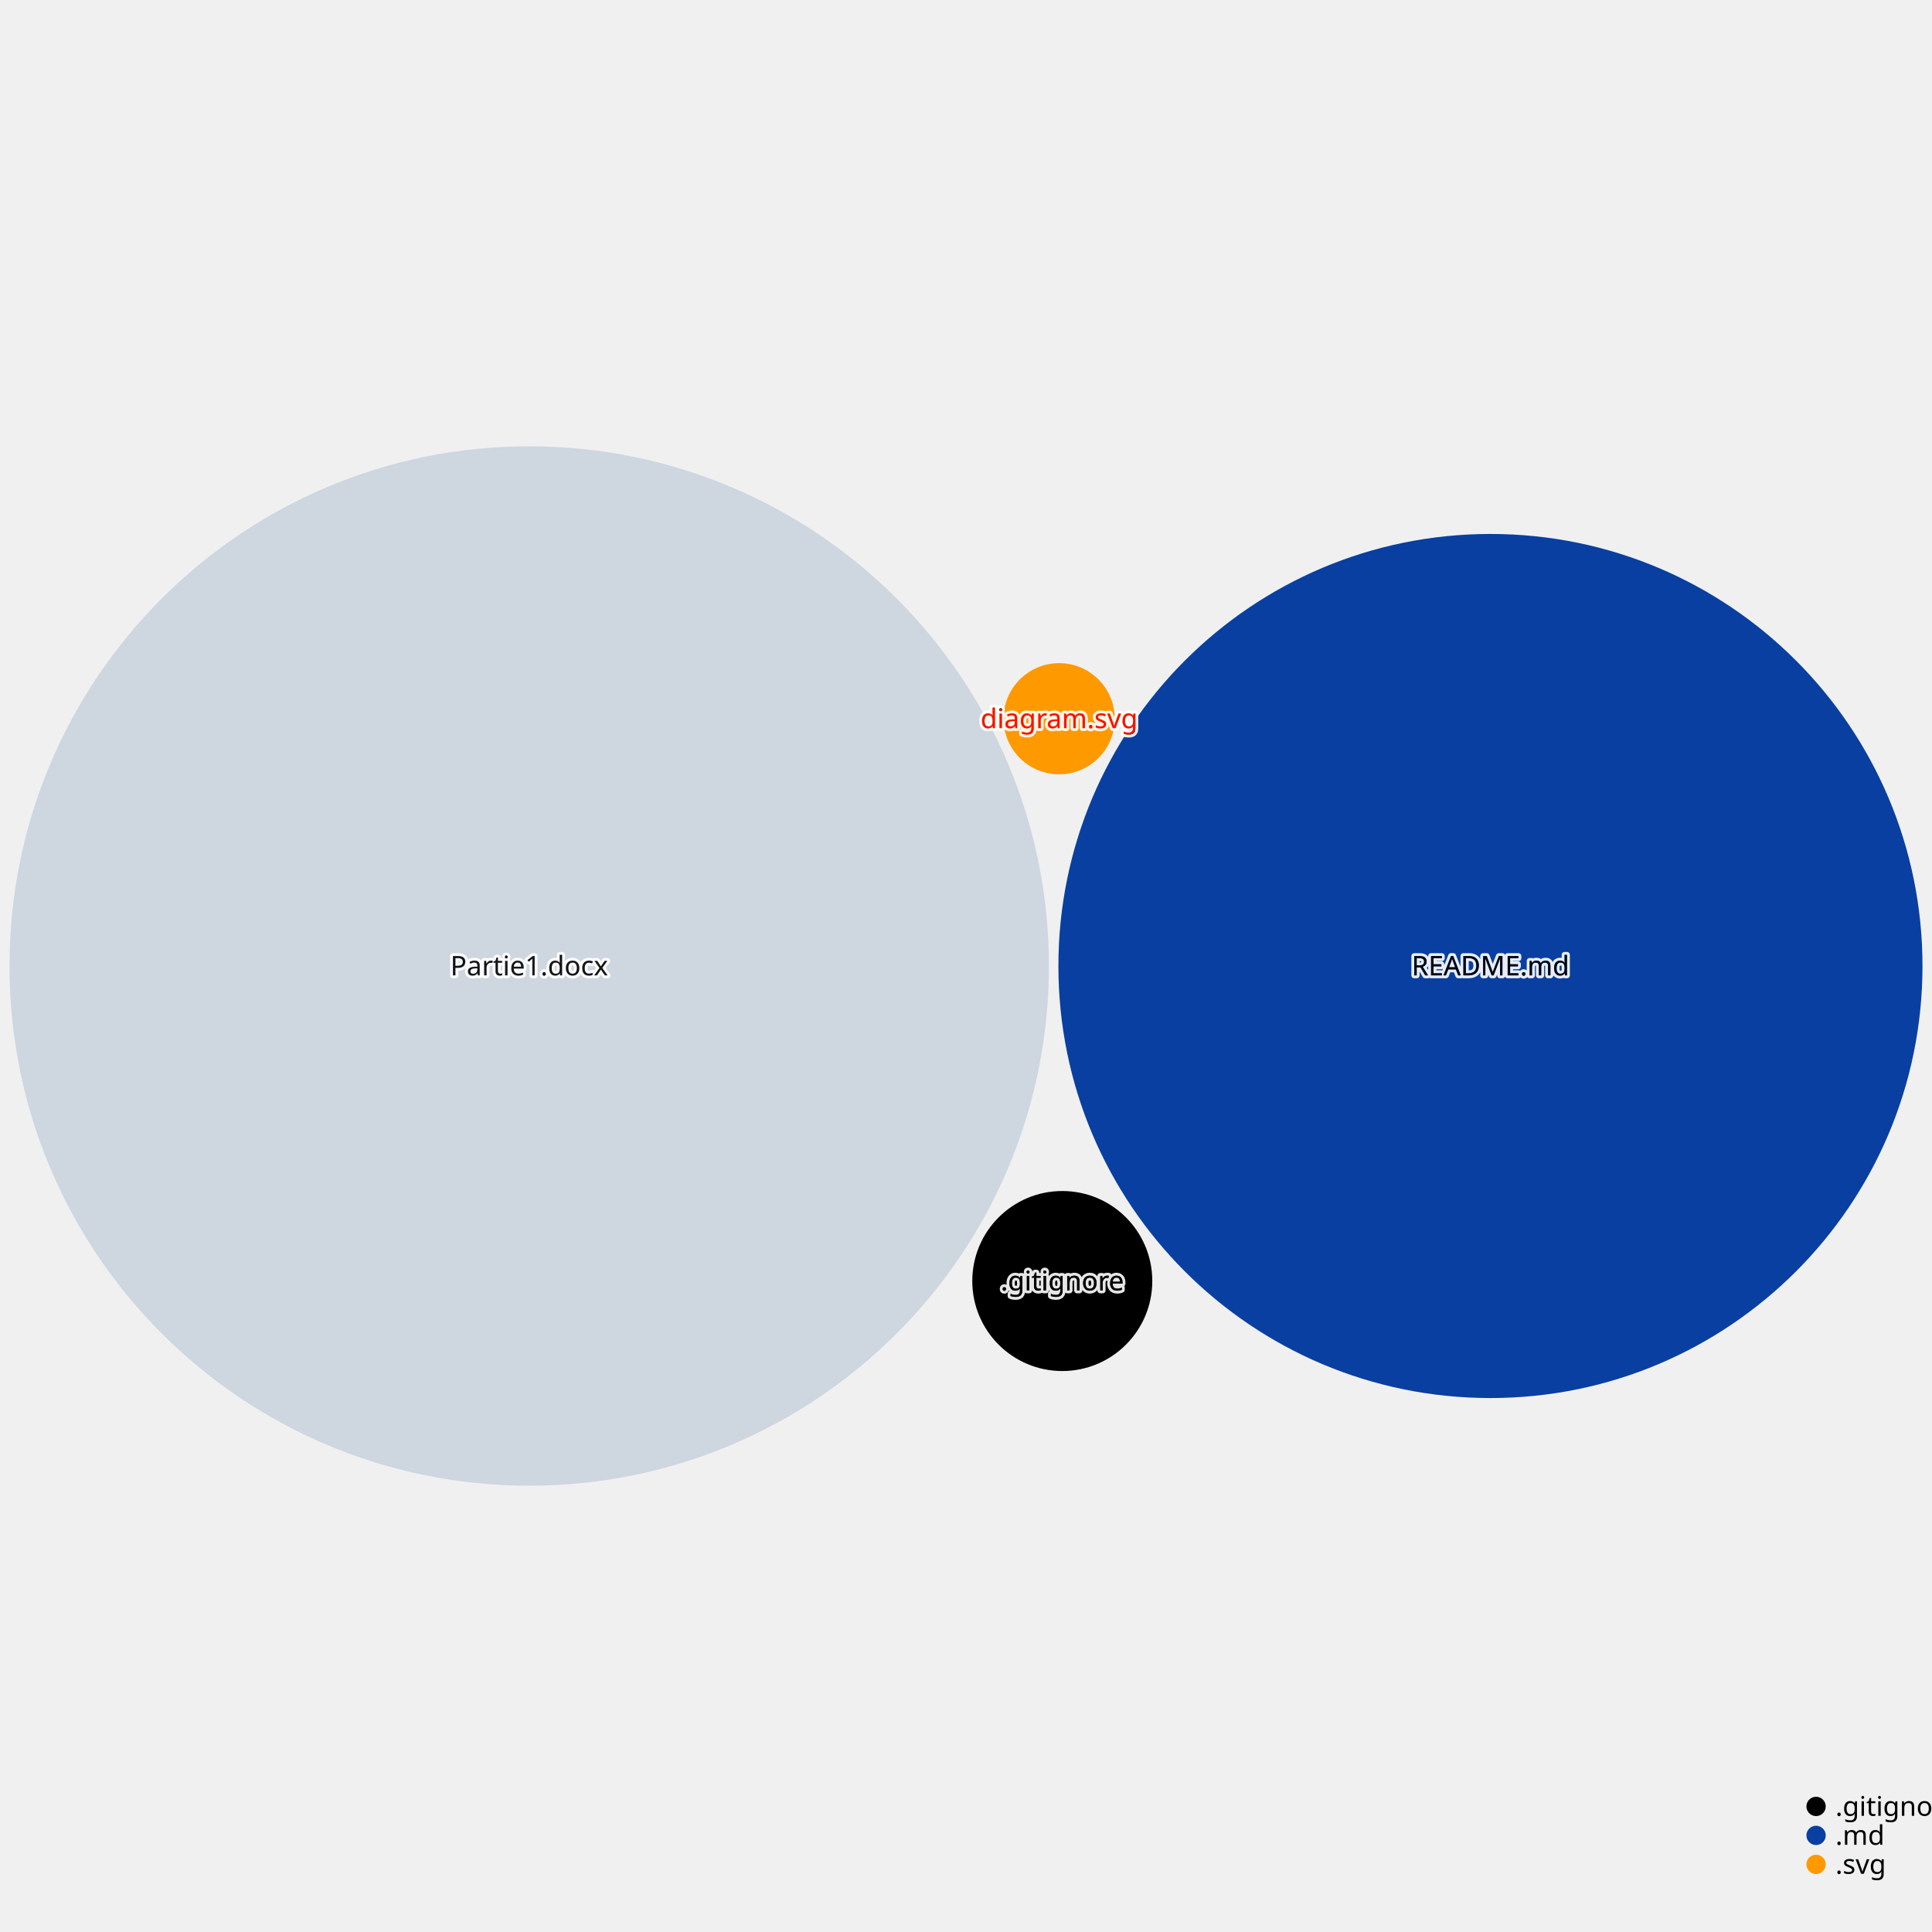
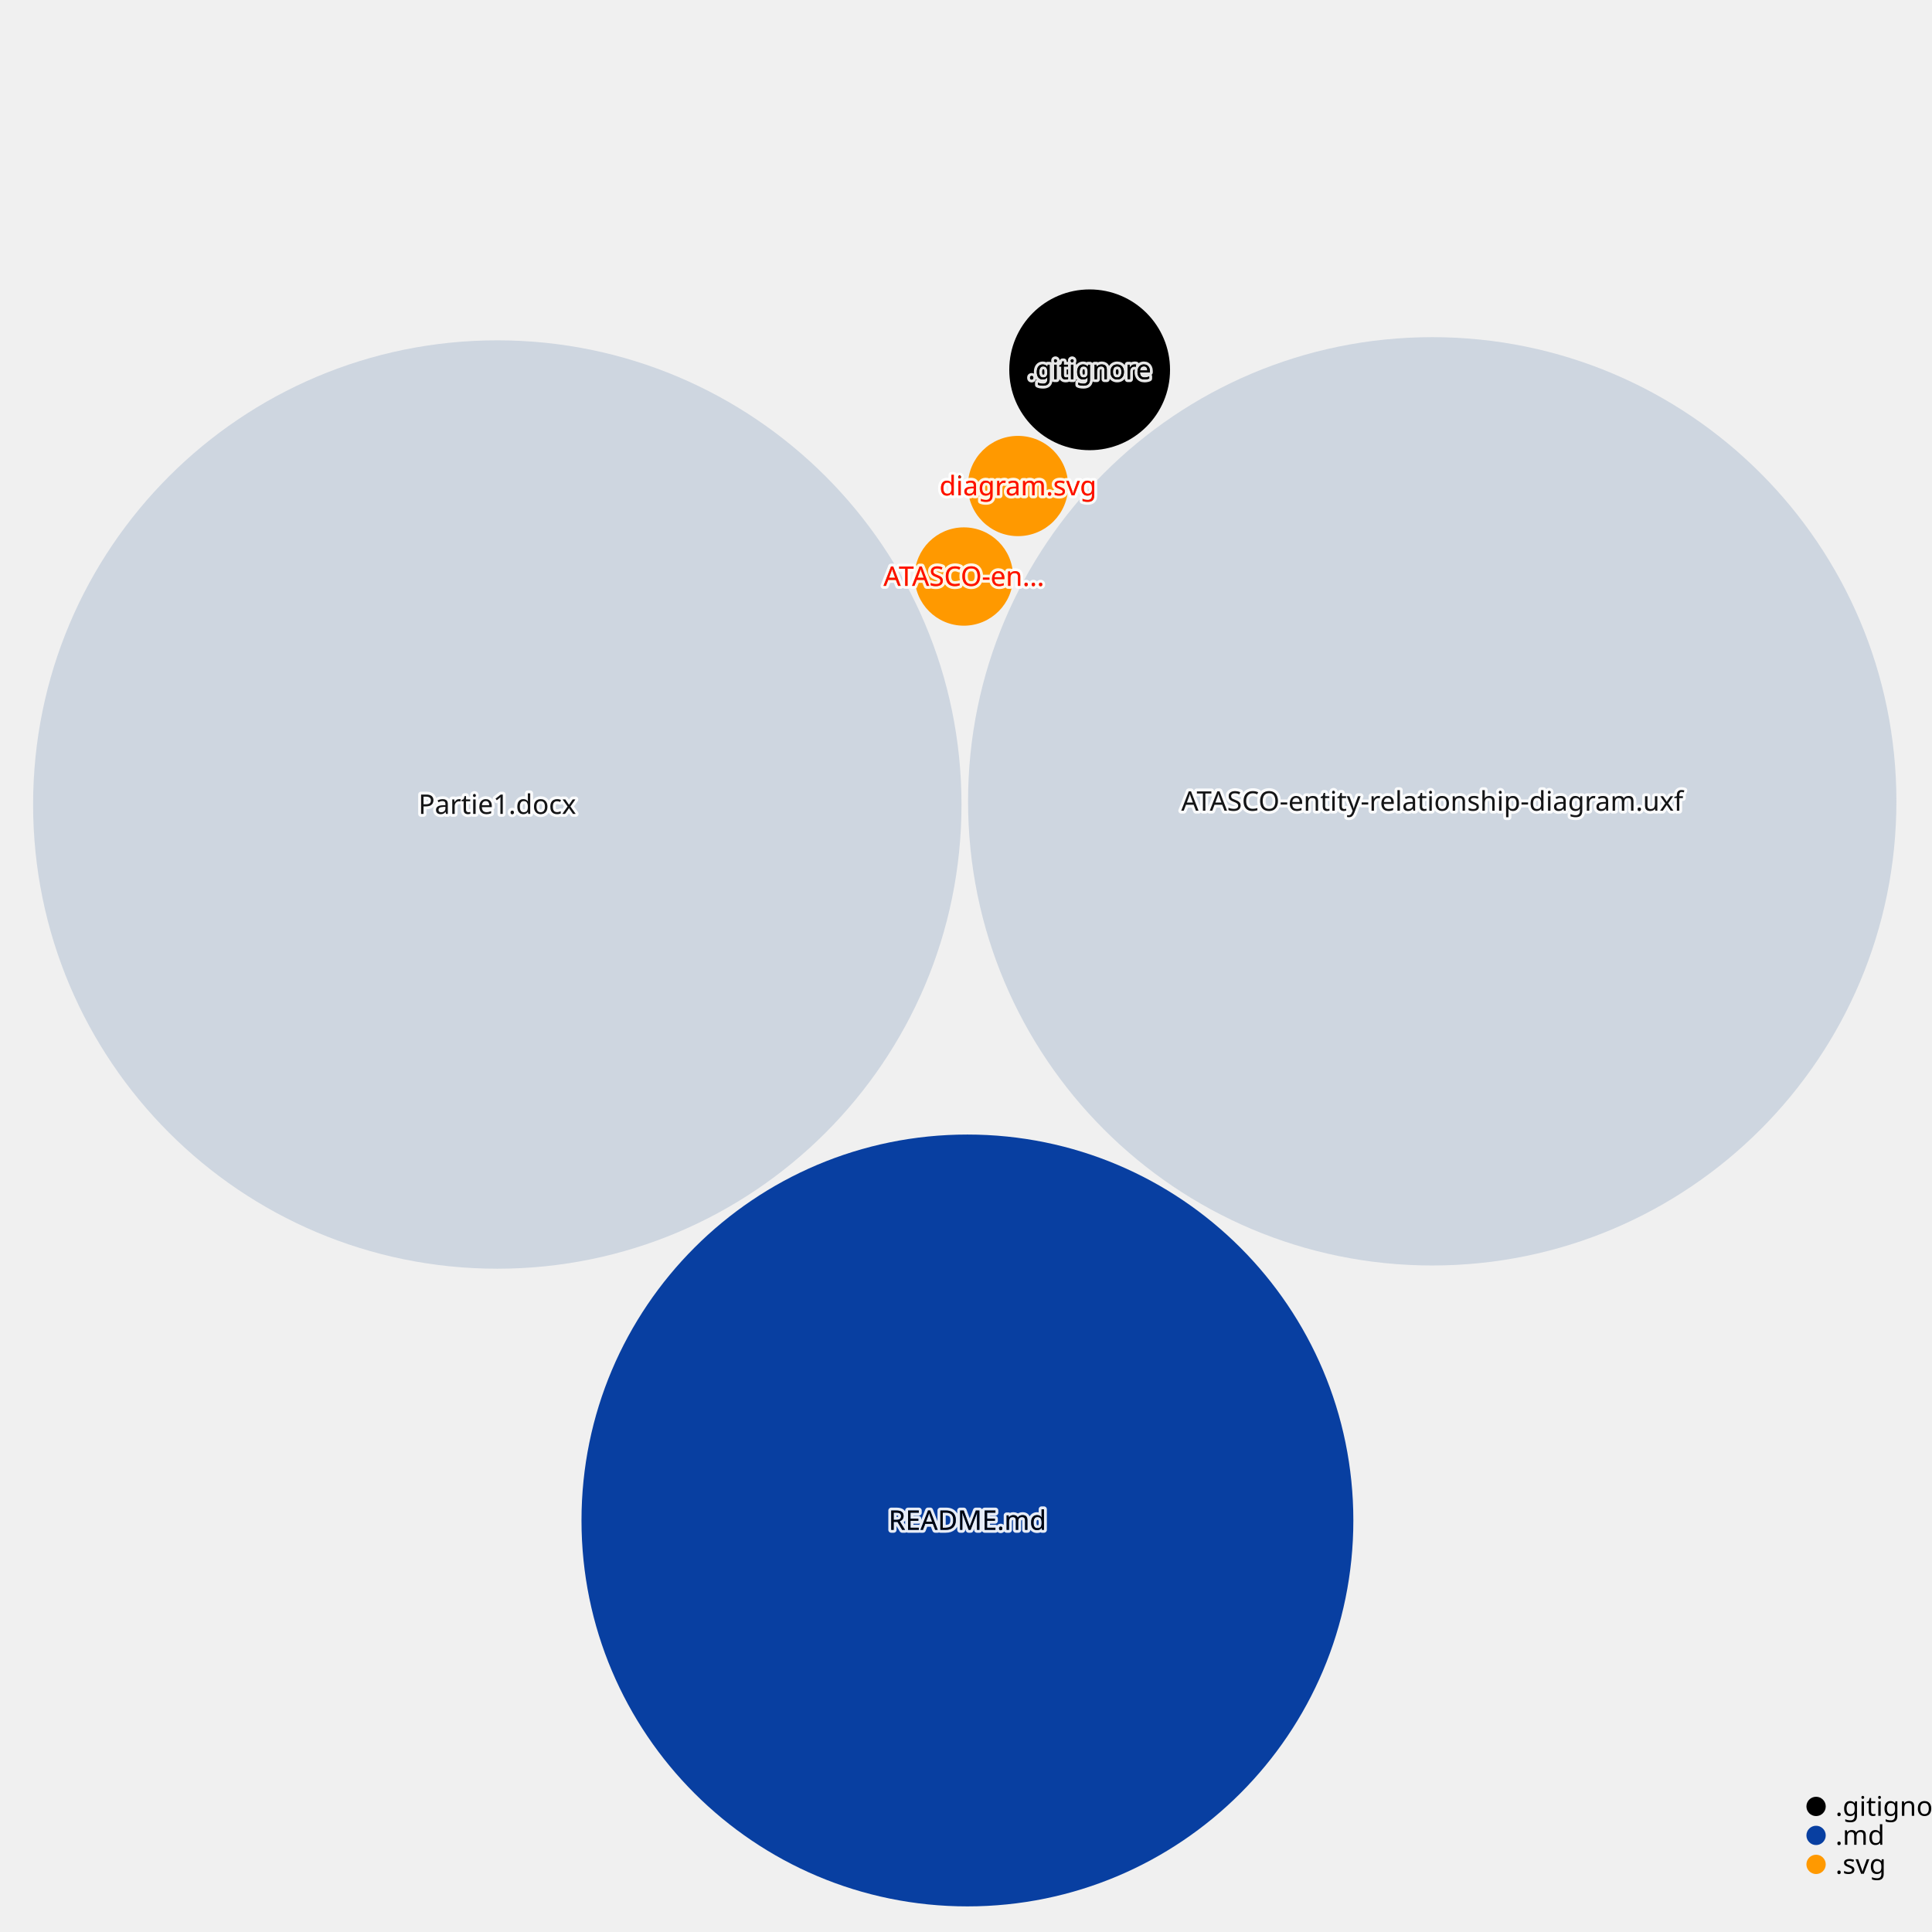
<svg xmlns="http://www.w3.org/2000/svg" width="1000" height="1000" style="background:white;font-family:sans-serif;overflow:visible">
  <defs>
    <filter id="glow" x="-50%" y="-50%" width="200%" height="200%">
      <feGaussianBlur stdDeviation="4" result="coloredBlur" />
      <feMerge>
        <feMergeNode in="coloredBlur" />
        <feMergeNode in="SourceGraphic" />
      </feMerge>
    </filter>
  </defs>
-   <g style="fill:#CED6E0;transition:transform 0s ease-out, fill 0.1s ease-out" transform="translate(273.9137, 500)">
-     <circle style="transition:all 0.5s ease-out" r="268.988" stroke-width="0" stroke="#374151" />
+   <g style="fill:#CED6E0;transition:transform 0s ease-out, fill 0.1s ease-out" transform="translate(257.4024, 416.4176)">
+     <circle style="transition:all 0.5s ease-out" r="240.266" stroke-width="0" stroke="#374151" />
  </g>
-   <g style="fill:#083fa1;transition:transform 0s ease-out, fill 0.1s ease-out" transform="translate(771.4506, 500)">
-     <circle style="transition:all 0.5s ease-out" r="223.623" stroke-width="0" stroke="#374151" />
+   <g style="fill:#CED6E0;transition:transform 0s ease-out, fill 0.1s ease-out" transform="translate(741.3224, 414.7647)">
+     <circle style="transition:all 0.5s ease-out" r="240.253" stroke-width="0" stroke="#374151" />
  </g>
-   <g style="fill:#000000;transition:transform 0s ease-out, fill 0.1s ease-out" transform="translate(549.8367, 663.0567)">
-     <circle style="transition:all 0.5s ease-out" r="46.587" stroke-width="0" stroke="#374151" />
+   <g style="fill:#083fa1;transition:transform 0s ease-out, fill 0.1s ease-out" transform="translate(500.7352, 786.9907)">
+     <circle style="transition:all 0.5s ease-out" r="199.755" stroke-width="0" stroke="#374151" />
  </g>
-   <g style="fill:#ff9900;transition:transform 0s ease-out, fill 0.1s ease-out" transform="translate(548.2125, 372.0148)">
-     <circle style="transition:all 0.5s ease-out" r="28.774" stroke-width="0" stroke="#374151" />
+   <g style="fill:#000000;transition:transform 0s ease-out, fill 0.1s ease-out" transform="translate(564.0016, 191.4118)">
+     <circle style="transition:all 0.5s ease-out" r="41.608" stroke-width="0" stroke="#374151" />
  </g>
-   <g style="fill:#CED6E0;transition:transform 0s ease-out" transform="translate(273.9137, 500)">
+   <g style="fill:#ff9900;transition:transform 0s ease-out, fill 0.1s ease-out" transform="translate(526.9193, 251.5577)">
+     <circle style="transition:all 0.5s ease-out" r="25.947" stroke-width="0" stroke="#374151" />
+   </g>
+   <g style="fill:#ff9900;transition:transform 0s ease-out, fill 0.1s ease-out" transform="translate(498.889, 298.4085)">
+     <circle style="transition:all 0.5s ease-out" r="25.448" stroke-width="0" stroke="#374151" />
+   </g>
+   <g style="fill:#CED6E0;transition:transform 0s ease-out" transform="translate(257.4024, 416.4176)">
    <text style="pointer-events:none;opacity:0.9;font-size:14px;font-weight:500;transition:all 0.5s ease-out" fill="#4B5563" text-anchor="middle" dominant-baseline="middle" stroke="white" stroke-width="3" stroke-linejoin="round">Partie1.docx</text>
    <text style="pointer-events:none;opacity:1;font-size:14px;font-weight:500;transition:all 0.5s ease-out" text-anchor="middle" dominant-baseline="middle">Partie1.docx</text>
    <text style="pointer-events:none;opacity:0.9;font-size:14px;font-weight:500;mix-blend-mode:color-burn;transition:all 0.5s ease-out" fill="#110101" text-anchor="middle" dominant-baseline="middle">Partie1.docx</text>
  </g>
-   <g style="fill:#083fa1;transition:transform 0s ease-out" transform="translate(771.4506, 500)">
+   <g style="fill:#CED6E0;transition:transform 0s ease-out" transform="translate(741.3224, 414.7647)">
+     <text style="pointer-events:none;opacity:0.9;font-size:14px;font-weight:500;transition:all 0.5s ease-out" fill="#4B5563" text-anchor="middle" dominant-baseline="middle" stroke="white" stroke-width="3" stroke-linejoin="round">ATASCO-entity-relationship-diagram.uxf</text>
+     <text style="pointer-events:none;opacity:1;font-size:14px;font-weight:500;transition:all 0.5s ease-out" text-anchor="middle" dominant-baseline="middle">ATASCO-entity-relationship-diagram.uxf</text>
+     <text style="pointer-events:none;opacity:0.9;font-size:14px;font-weight:500;mix-blend-mode:color-burn;transition:all 0.5s ease-out" fill="#110101" text-anchor="middle" dominant-baseline="middle">ATASCO-entity-relationship-diagram.uxf</text>
+   </g>
+   <g style="fill:#083fa1;transition:transform 0s ease-out" transform="translate(500.7352, 786.9907)">
    <text style="pointer-events:none;opacity:0.9;font-size:14px;font-weight:500;transition:all 0.5s ease-out" fill="#4B5563" text-anchor="middle" dominant-baseline="middle" stroke="white" stroke-width="3" stroke-linejoin="round">README.md</text>
    <text style="pointer-events:none;opacity:1;font-size:14px;font-weight:500;transition:all 0.5s ease-out" text-anchor="middle" dominant-baseline="middle">README.md</text>
    <text style="pointer-events:none;opacity:0.9;font-size:14px;font-weight:500;mix-blend-mode:color-burn;transition:all 0.5s ease-out" fill="#110101" text-anchor="middle" dominant-baseline="middle">README.md</text>
  </g>
-   <g style="fill:#000000;transition:transform 0s ease-out" transform="translate(549.8367, 663.0567)">
+   <g style="fill:#000000;transition:transform 0s ease-out" transform="translate(564.0016, 191.4118)">
    <text style="pointer-events:none;opacity:0.9;font-size:14px;font-weight:500;transition:all 0.5s ease-out" fill="#4B5563" text-anchor="middle" dominant-baseline="middle" stroke="white" stroke-width="3" stroke-linejoin="round">.gitignore</text>
    <text style="pointer-events:none;opacity:1;font-size:14px;font-weight:500;transition:all 0.5s ease-out" text-anchor="middle" dominant-baseline="middle">.gitignore</text>
    <text style="pointer-events:none;opacity:0.9;font-size:14px;font-weight:500;mix-blend-mode:color-burn;transition:all 0.5s ease-out" fill="#110101" text-anchor="middle" dominant-baseline="middle">.gitignore</text>
  </g>
-   <g style="fill:#ff9900;transition:transform 0s ease-out" transform="translate(548.2125, 372.0148)">
+   <g style="fill:#ff9900;transition:transform 0s ease-out" transform="translate(526.9193, 251.5577)">
    <text style="pointer-events:none;opacity:0.9;font-size:14px;font-weight:500;transition:all 0.5s ease-out" fill="#4B5563" text-anchor="middle" dominant-baseline="middle" stroke="white" stroke-width="3" stroke-linejoin="round">diagram.svg</text>
    <text style="pointer-events:none;opacity:1;font-size:14px;font-weight:500;transition:all 0.5s ease-out" text-anchor="middle" dominant-baseline="middle">diagram.svg</text>
    <text style="pointer-events:none;opacity:0.9;font-size:14px;font-weight:500;mix-blend-mode:color-burn;transition:all 0.5s ease-out" fill="#110101" text-anchor="middle" dominant-baseline="middle">diagram.svg</text>
+   </g>
+   <g style="fill:#ff9900;transition:transform 0s ease-out" transform="translate(498.889, 298.4085)">
+     <text style="pointer-events:none;opacity:0.9;font-size:14px;font-weight:500;transition:all 0.5s ease-out" fill="#4B5563" text-anchor="middle" dominant-baseline="middle" stroke="white" stroke-width="3" stroke-linejoin="round">ATASCO-en...</text>
+     <text style="pointer-events:none;opacity:1;font-size:14px;font-weight:500;transition:all 0.5s ease-out" text-anchor="middle" dominant-baseline="middle">ATASCO-en...</text>
+     <text style="pointer-events:none;opacity:0.9;font-size:14px;font-weight:500;mix-blend-mode:color-burn;transition:all 0.5s ease-out" fill="#110101" text-anchor="middle" dominant-baseline="middle">ATASCO-en...</text>
  </g>
  <g transform="translate(940, 935)">
    <g transform="translate(0, 0)">
      <circle r="5" fill="#000000" />
      <text x="10" style="font-size:14px;font-weight:300" dominant-baseline="middle">.gitignore</text>
    </g>
    <g transform="translate(0, 15)">
      <circle r="5" fill="#083fa1" />
      <text x="10" style="font-size:14px;font-weight:300" dominant-baseline="middle">.md</text>
    </g>
    <g transform="translate(0, 30)">
      <circle r="5" fill="#ff9900" />
      <text x="10" style="font-size:14px;font-weight:300" dominant-baseline="middle">.svg</text>
    </g>
    <g fill="#9CA3AF" style="font-weight:300;font-style:italic;font-size:12px">each dot sized by file size</g>
  </g>
</svg>
